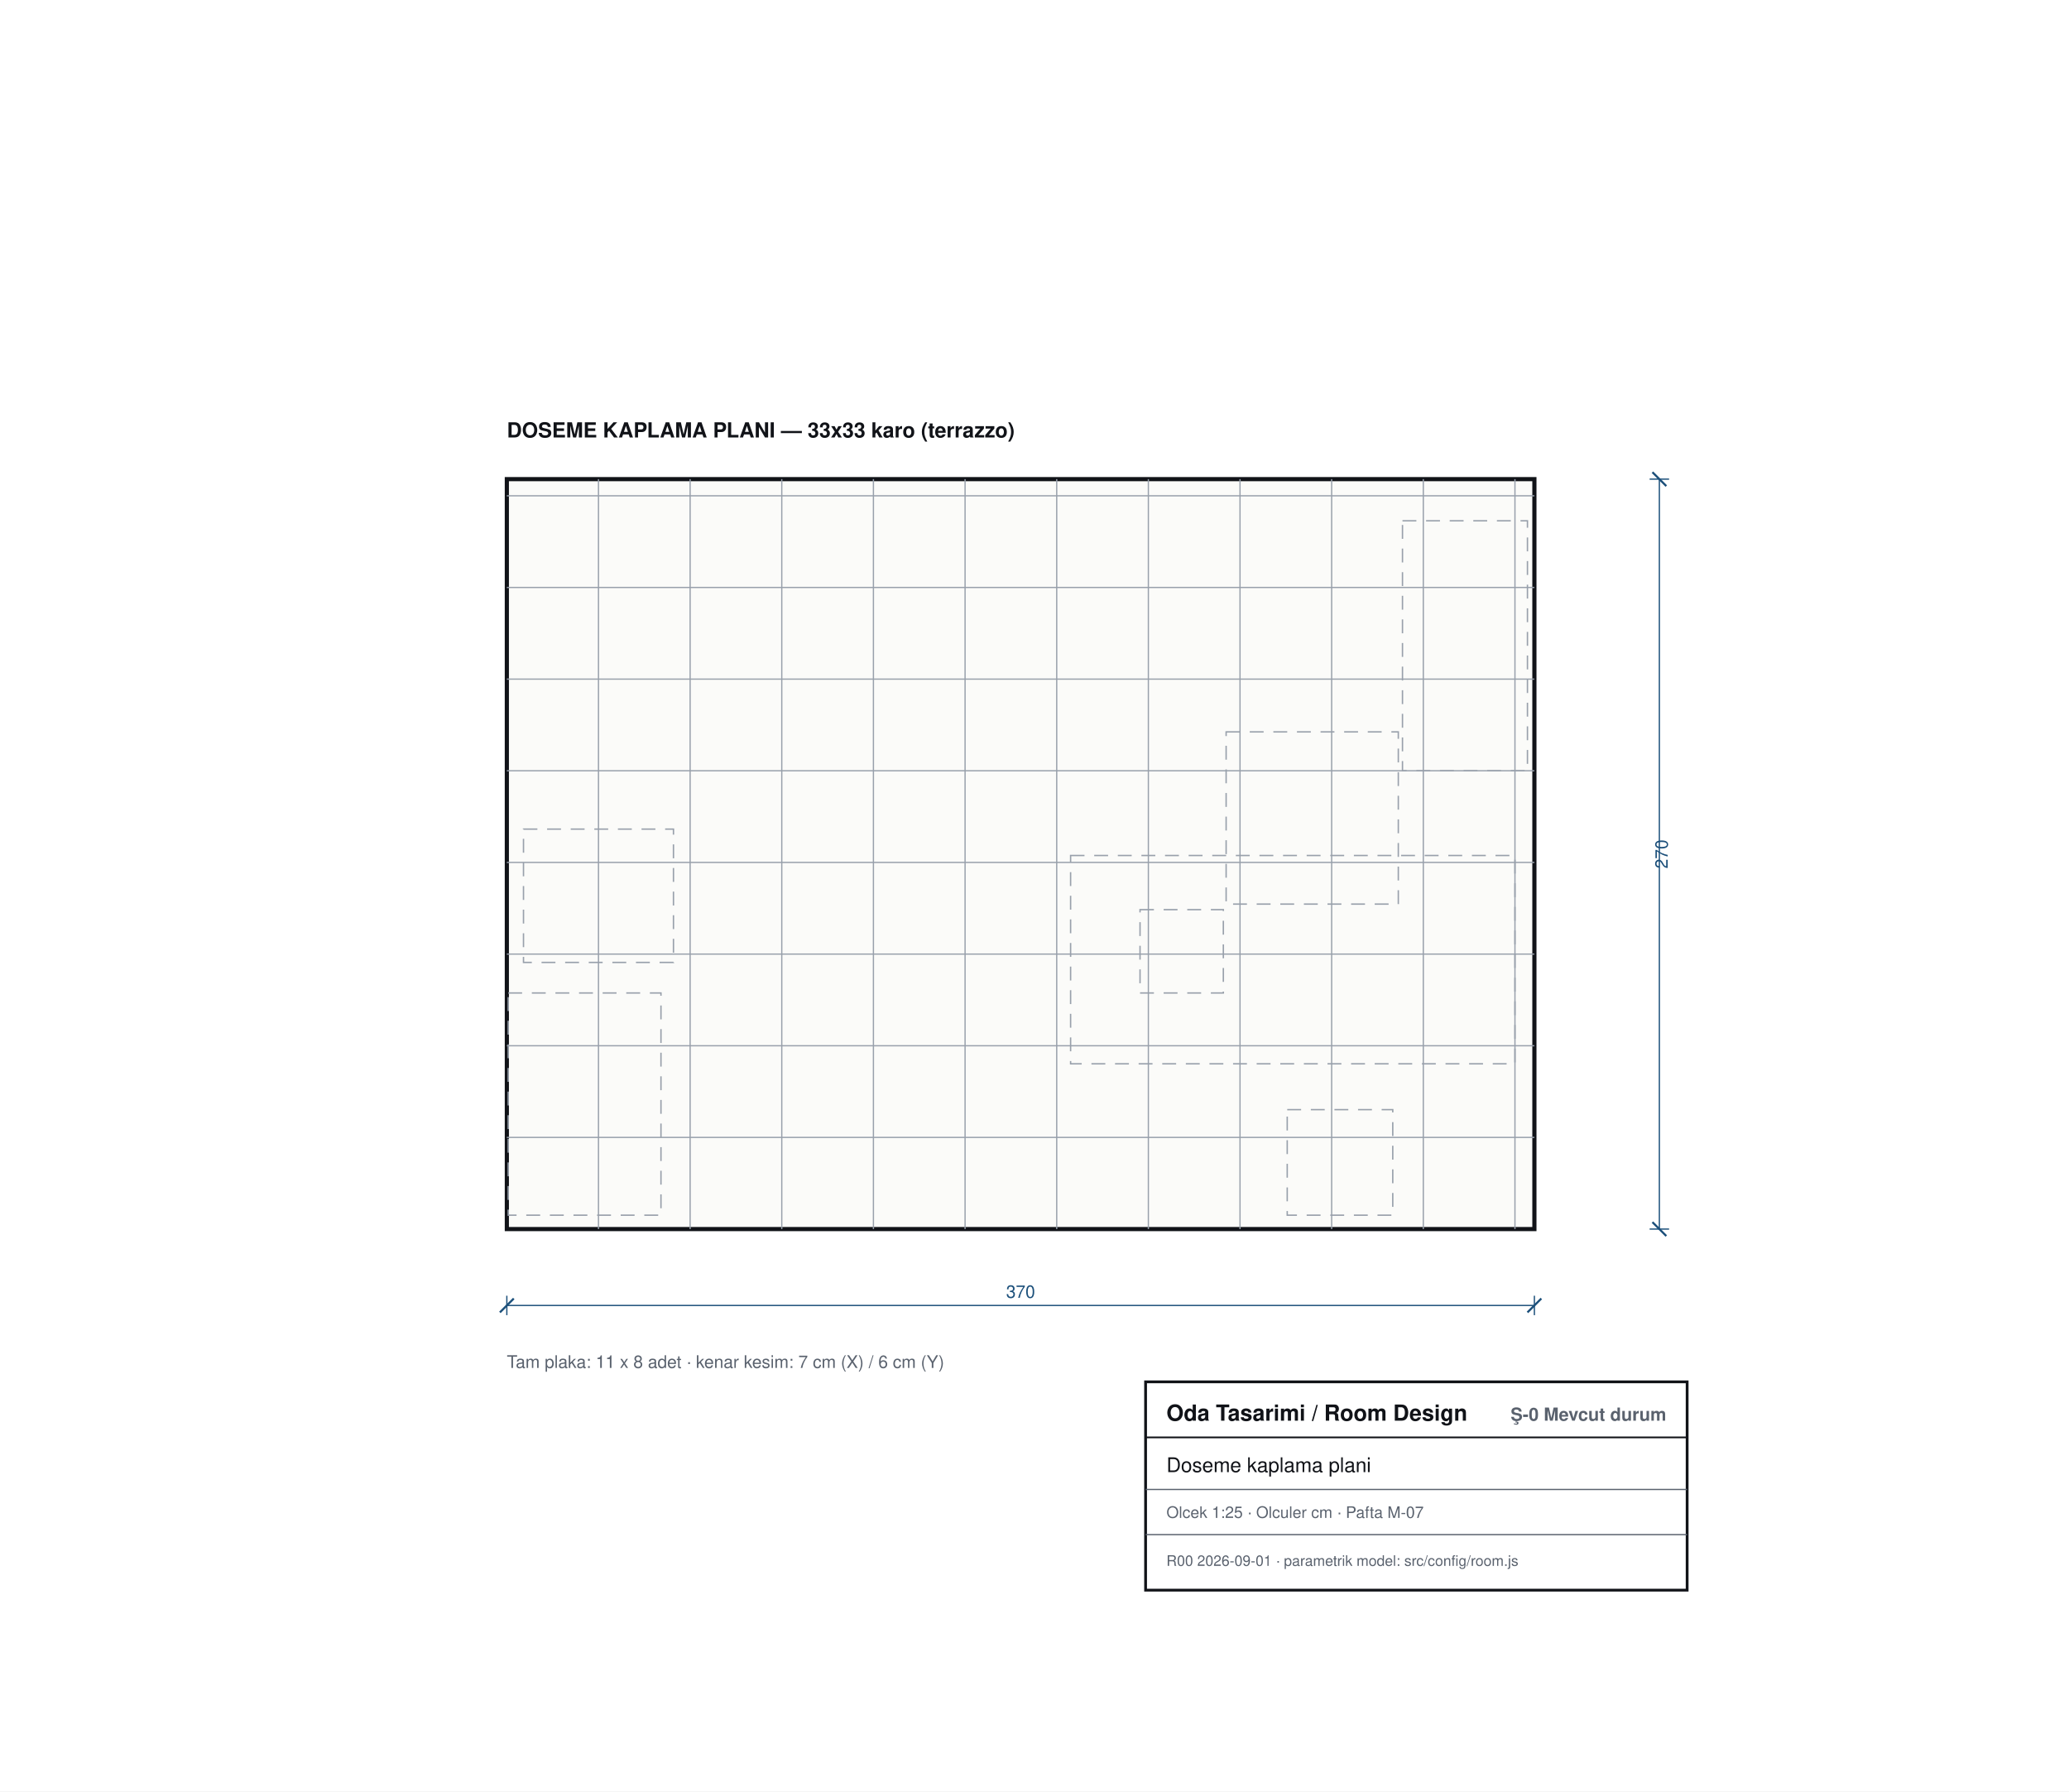
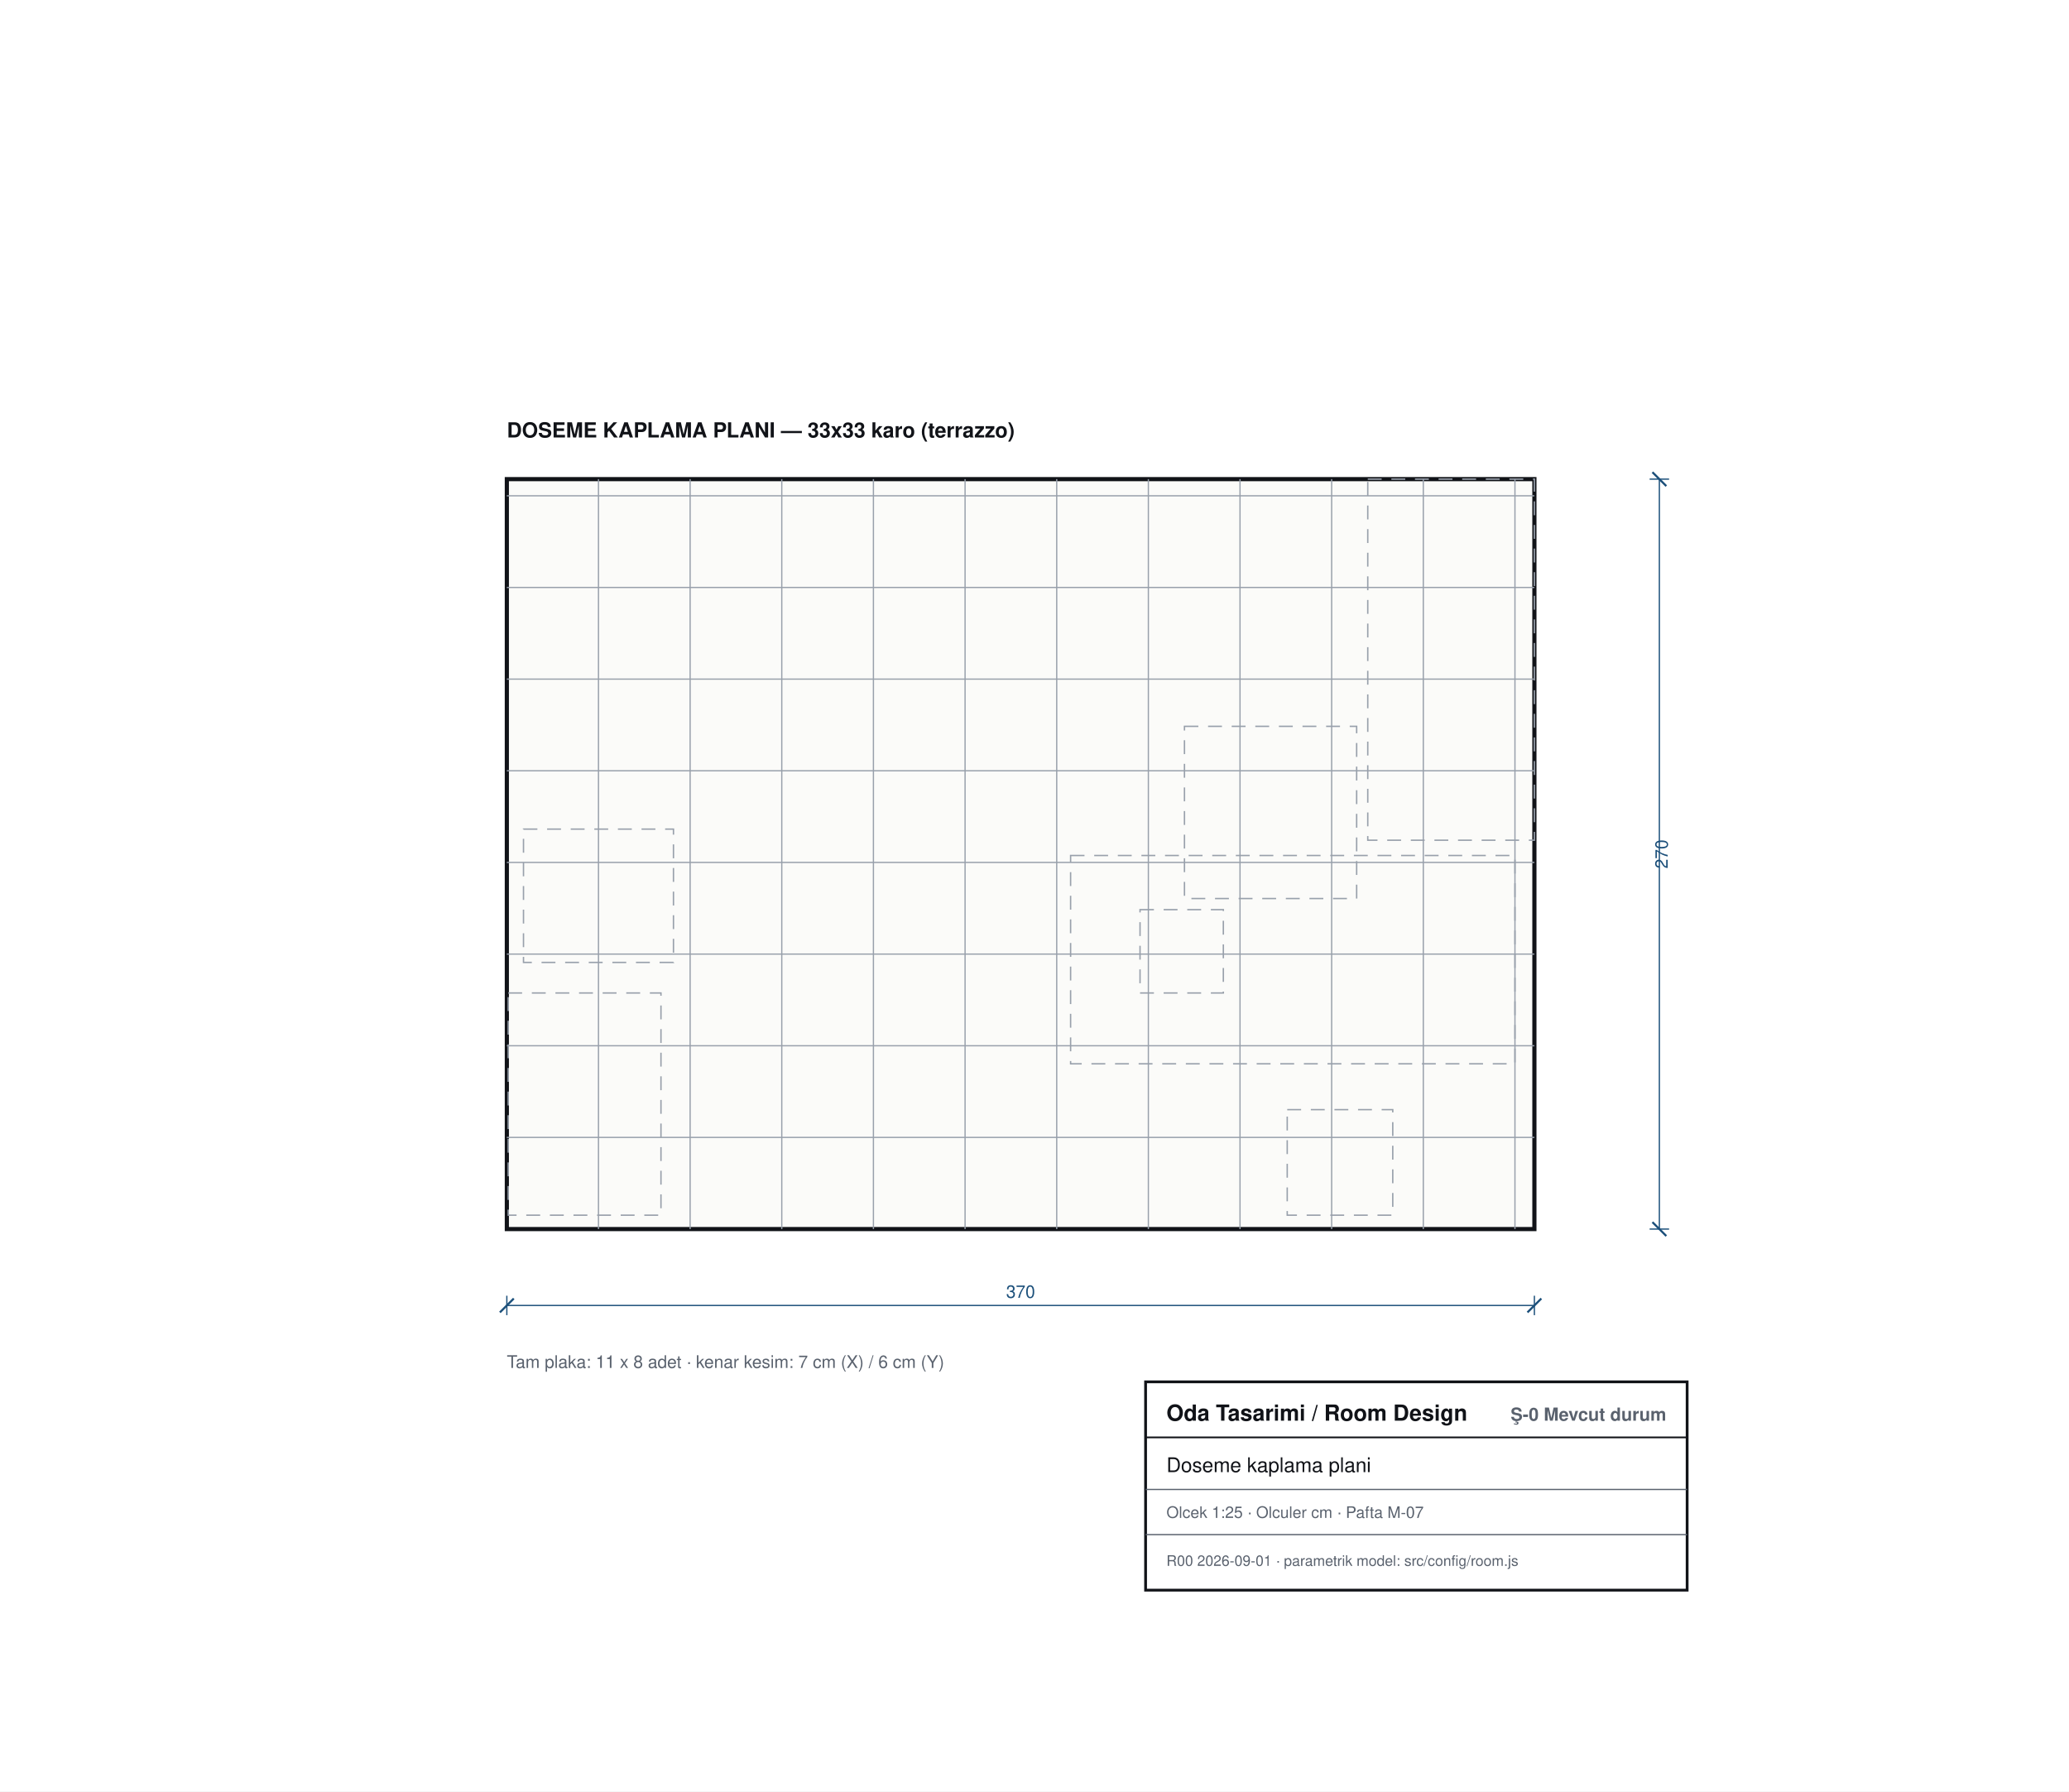
<svg xmlns="http://www.w3.org/2000/svg" width="298mm" height="258mm" viewBox="0 0 298 258" font-family="Helvetica,Arial,sans-serif">
  <rect width="298" height="258" fill="#ffffff" />
  <rect x="73.00" y="69.00" width="148.00" height="108.00" fill="#fbfbf9" stroke="#111318" stroke-width="0.6" />
  <line x1="86.20" y1="177.00" x2="86.20" y2="69.00" stroke="#98a0ab" stroke-width="0.18" />
  <line x1="99.40" y1="177.00" x2="99.40" y2="69.00" stroke="#98a0ab" stroke-width="0.18" />
  <line x1="112.60" y1="177.00" x2="112.60" y2="69.00" stroke="#98a0ab" stroke-width="0.18" />
  <line x1="125.80" y1="177.00" x2="125.80" y2="69.00" stroke="#98a0ab" stroke-width="0.18" />
  <line x1="139.00" y1="177.00" x2="139.00" y2="69.00" stroke="#98a0ab" stroke-width="0.18" />
  <line x1="152.20" y1="177.00" x2="152.20" y2="69.00" stroke="#98a0ab" stroke-width="0.18" />
  <line x1="165.40" y1="177.00" x2="165.40" y2="69.00" stroke="#98a0ab" stroke-width="0.18" />
  <line x1="178.60" y1="177.00" x2="178.60" y2="69.00" stroke="#98a0ab" stroke-width="0.18" />
  <line x1="191.80" y1="177.00" x2="191.80" y2="69.00" stroke="#98a0ab" stroke-width="0.18" />
  <line x1="205.00" y1="177.00" x2="205.00" y2="69.00" stroke="#98a0ab" stroke-width="0.18" />
  <line x1="218.20" y1="177.00" x2="218.20" y2="69.00" stroke="#98a0ab" stroke-width="0.18" />
  <line x1="73.00" y1="163.80" x2="221.00" y2="163.80" stroke="#98a0ab" stroke-width="0.18" />
  <line x1="73.00" y1="150.60" x2="221.00" y2="150.60" stroke="#98a0ab" stroke-width="0.18" />
  <line x1="73.00" y1="137.40" x2="221.00" y2="137.40" stroke="#98a0ab" stroke-width="0.18" />
  <line x1="73.00" y1="124.20" x2="221.00" y2="124.20" stroke="#98a0ab" stroke-width="0.18" />
  <line x1="73.00" y1="111.00" x2="221.00" y2="111.00" stroke="#98a0ab" stroke-width="0.18" />
  <line x1="73.00" y1="97.80" x2="221.00" y2="97.80" stroke="#98a0ab" stroke-width="0.18" />
  <line x1="73.00" y1="84.60" x2="221.00" y2="84.60" stroke="#98a0ab" stroke-width="0.18" />
  <line x1="73.00" y1="71.40" x2="221.00" y2="71.40" stroke="#98a0ab" stroke-width="0.18" />
  <text x="73.00" y="63.00" font-size="3" fill="#111318" text-anchor="start" font-weight="700">DOSEME KAPLAMA PLANI — 33x33 karo (terrazzo)</text>
  <rect x="154.20" y="123.20" width="64.00" height="30.00" fill="none" stroke="#98a0ab" stroke-width="0.2" stroke-dasharray="2 1.4" />
  <rect x="73.20" y="143.00" width="22.00" height="32.00" fill="none" stroke="#98a0ab" stroke-width="0.2" stroke-dasharray="2 1.4" />
-   <rect x="176.60" y="105.40" width="24.80" height="24.80" fill="none" stroke="#98a0ab" stroke-width="0.2" stroke-dasharray="2 1.4" />
+   <rect x="170.60" y="104.60" width="24.80" height="24.80" fill="none" stroke="#98a0ab" stroke-width="0.2" stroke-dasharray="2 1.4" />
  <rect x="75.40" y="119.40" width="21.60" height="19.20" fill="none" stroke="#98a0ab" stroke-width="0.2" stroke-dasharray="2 1.4" />
-   <rect x="202.00" y="75.00" width="18.00" height="36.00" fill="none" stroke="#98a0ab" stroke-width="0.2" stroke-dasharray="2 1.4" />
+   <rect x="197.00" y="69.00" width="24.00" height="52.00" fill="none" stroke="#98a0ab" stroke-width="0.2" stroke-dasharray="2 1.4" />
  <rect x="185.40" y="159.80" width="15.20" height="15.20" fill="none" stroke="#98a0ab" stroke-width="0.2" stroke-dasharray="2 1.4" />
  <rect x="164.20" y="131.00" width="12.00" height="12.00" fill="none" stroke="#98a0ab" stroke-width="0.2" stroke-dasharray="2 1.4" />
  <line x1="73.00" y1="186.60" x2="73.00" y2="189.40" stroke="#1b4f7a" stroke-width="0.18" />
  <line x1="221.00" y1="186.60" x2="221.00" y2="189.40" stroke="#1b4f7a" stroke-width="0.18" />
  <line x1="73.00" y1="188.00" x2="221.00" y2="188.00" stroke="#1b4f7a" stroke-width="0.18" />
  <line x1="72.00" y1="189.00" x2="74.00" y2="187.00" stroke="#1b4f7a" stroke-width="0.3" />
  <line x1="220.00" y1="189.00" x2="222.00" y2="187.00" stroke="#1b4f7a" stroke-width="0.3" />
  <text x="147.00" y="186.90" font-size="2.5" fill="#1b4f7a" text-anchor="middle">370</text>
  <line x1="240.40" y1="69.00" x2="237.60" y2="69.00" stroke="#1b4f7a" stroke-width="0.18" />
  <line x1="240.40" y1="177.00" x2="237.60" y2="177.00" stroke="#1b4f7a" stroke-width="0.18" />
  <line x1="239.00" y1="69.00" x2="239.00" y2="177.00" stroke="#1b4f7a" stroke-width="0.18" />
  <line x1="238.00" y1="68.00" x2="240.00" y2="70.00" stroke="#1b4f7a" stroke-width="0.3" />
  <line x1="238.00" y1="176.00" x2="240.00" y2="178.00" stroke="#1b4f7a" stroke-width="0.3" />
  <text x="240.20" y="123.00" font-size="2.5" fill="#1b4f7a" text-anchor="middle" transform="rotate(-90 240.20 123.00)">270</text>
  <text x="73.00" y="197.00" font-size="2.5" fill="#5a626e" text-anchor="start">Tam plaka: 11 x 8 adet  ·  kenar kesim: 7 cm (X) / 6 cm (Y)</text>
  <rect x="165.00" y="199.00" width="78.00" height="30.00" fill="#ffffff" stroke="#111318" stroke-width="0.4" />
  <line x1="165.00" y1="207.00" x2="243.00" y2="207.00" stroke="#111318" stroke-width="0.25" />
  <line x1="165.00" y1="214.50" x2="243.00" y2="214.50" stroke="#5a626e" stroke-width="0.18" />
  <line x1="165.00" y1="221.00" x2="243.00" y2="221.00" stroke="#5a626e" stroke-width="0.18" />
  <text x="168.00" y="204.60" font-size="3.2" fill="#111318" text-anchor="start" font-weight="700">Oda Tasarimi / Room Design</text>
  <text x="168.00" y="212.00" font-size="2.9" fill="#111318" text-anchor="start">Doseme kaplama plani</text>
  <text x="168.00" y="218.60" font-size="2.3" fill="#5a626e" text-anchor="start">Olcek 1:25  ·  Olculer cm  ·  Pafta M-07</text>
  <text x="240.00" y="204.60" font-size="2.6" fill="#5a626e" text-anchor="end" font-weight="700">Ş-0 Mevcut durum</text>
  <text x="168.00" y="225.50" font-size="2.1" fill="#5a626e" text-anchor="start">R00  2026-09-01  ·  parametrik model: src/config/room.js</text>
</svg>
